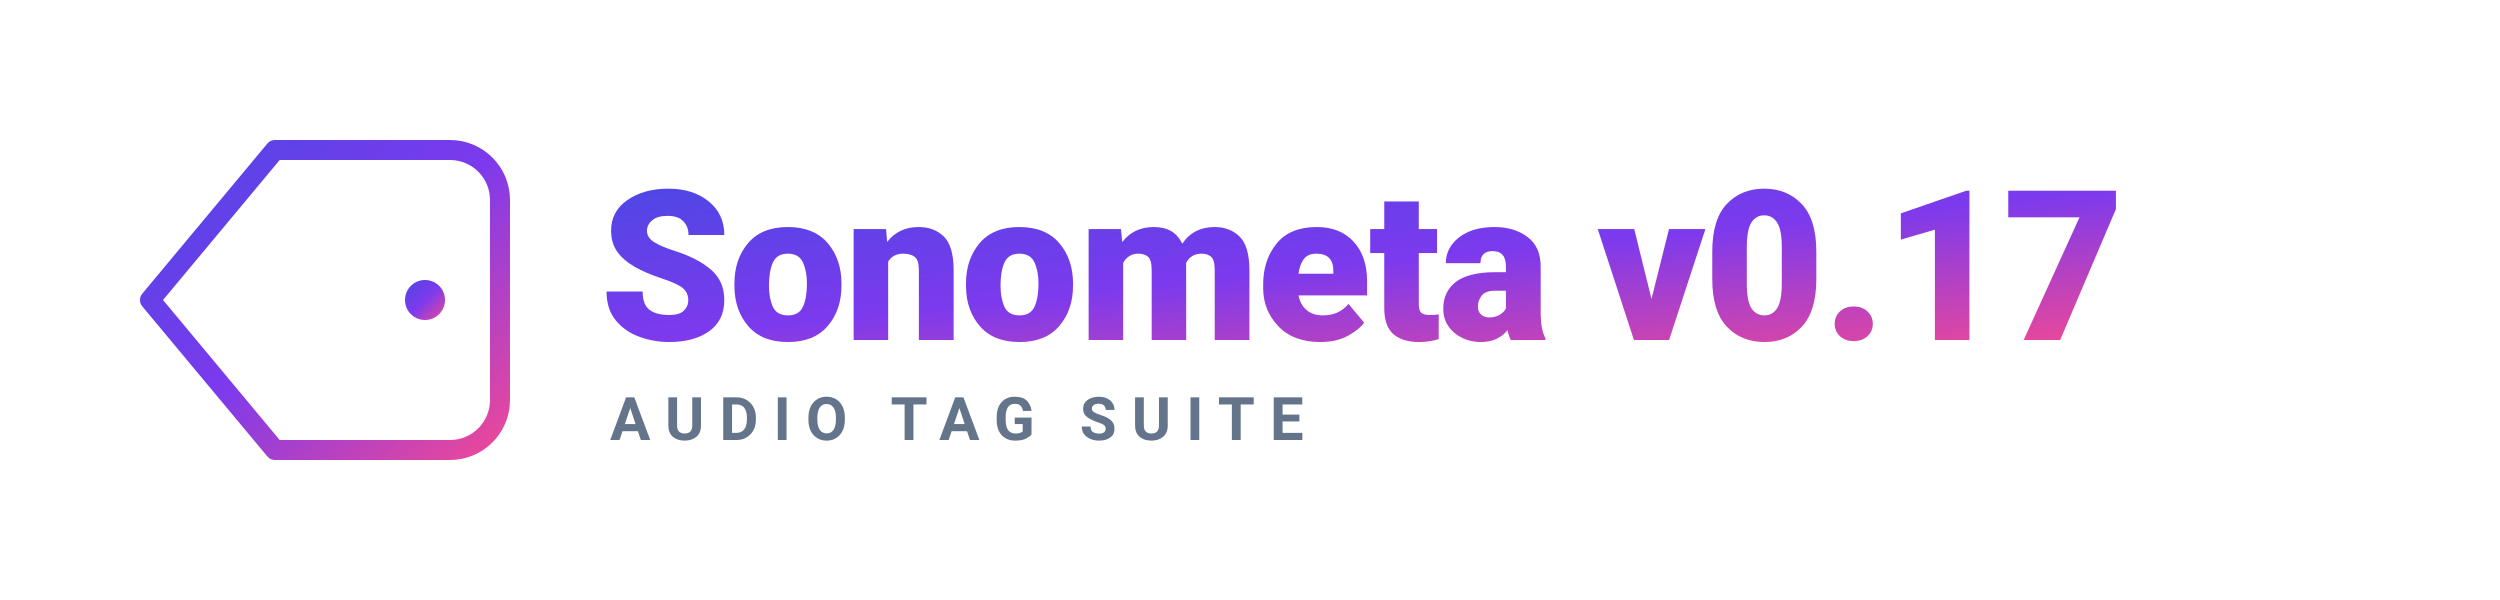
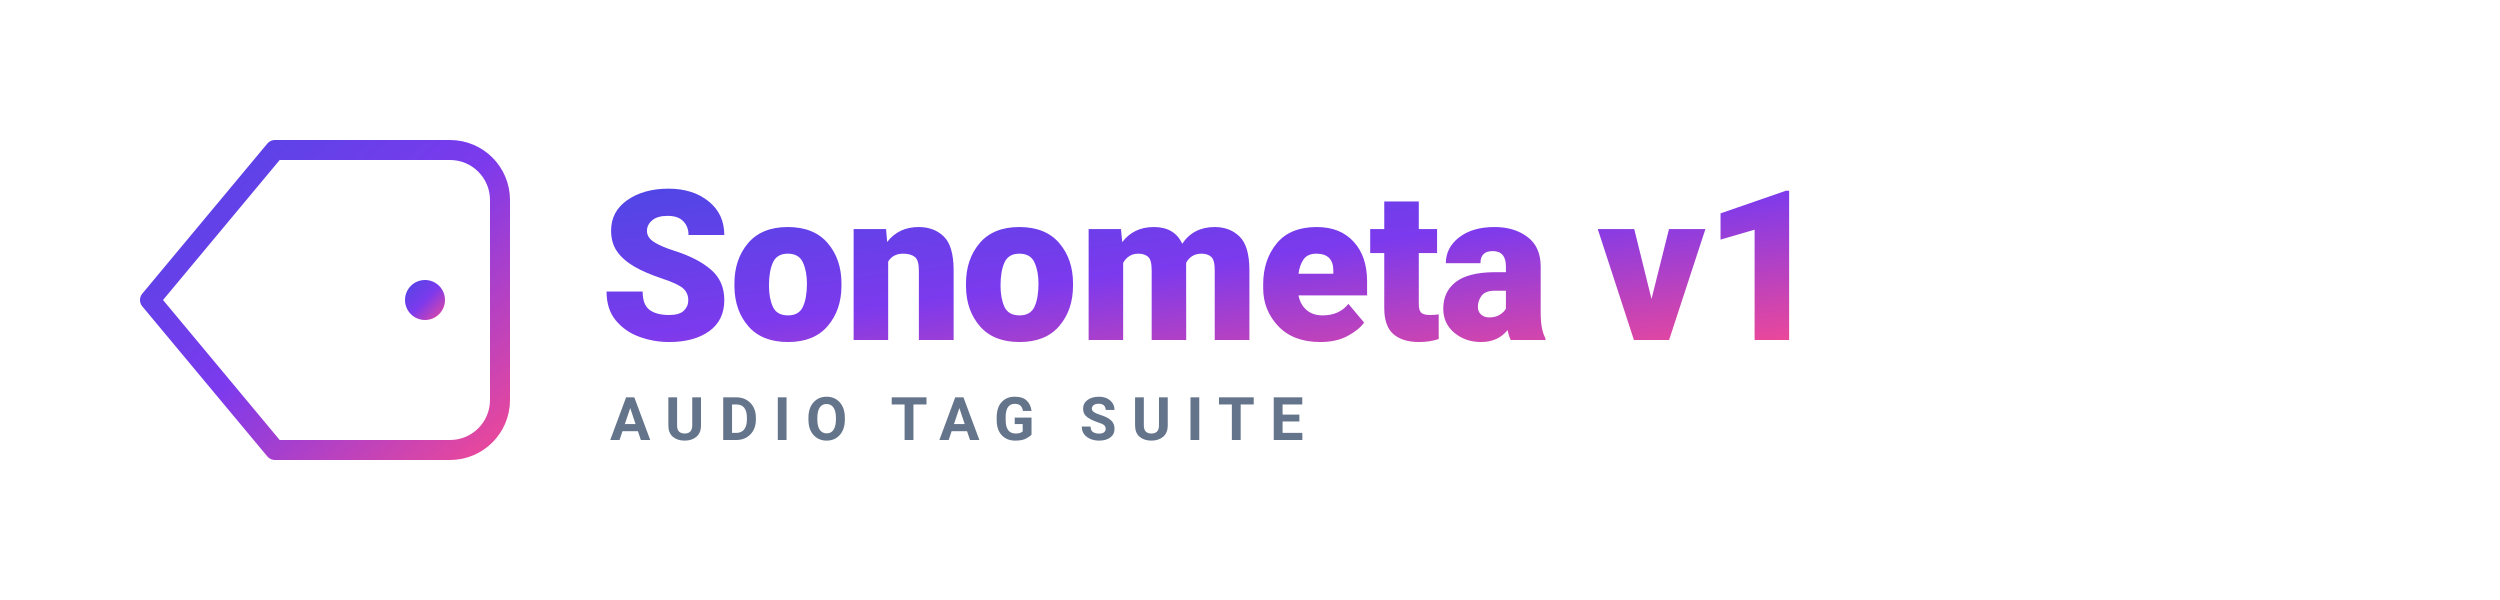
<svg xmlns="http://www.w3.org/2000/svg" viewBox="0 0 500 120" width="100%" height="100%">
  <defs>
    <linearGradient id="sonometaGrad" x1="0%" y1="0%" x2="100%" y2="100%">
      <stop offset="0%" stop-color="#4F46E5" />
      <stop offset="50%" stop-color="#7C3AED" />
      <stop offset="100%" stop-color="#EC4899" />
    </linearGradient>
  </defs>
  <g transform="translate(10, 10)">
    <path d="M 20 50 L 45 20 L 80 20 A 10 10 0 0 1 90 30 L 90 70 A 10 10 0 0 1 80 80 L 45 80 Z" fill="none" stroke="url(#sonometaGrad)" stroke-width="4" stroke-linecap="round" stroke-linejoin="round" />
    <circle cx="75" cy="50" r="4" fill="url(#sonometaGrad)" />
    <line x1="28" y1="42" x2="28" y2="58" stroke="url(#sonometaGrad)" stroke-width="3" stroke-linecap="round" />
    <line x1="36" y1="35" x2="36" y2="65" stroke="url(#sonometaGrad)" stroke-width="3.5" stroke-linecap="round" />
    <line x1="44" y1="28" x2="44" y2="72" stroke="url(#sonometaGrad)" stroke-width="4" stroke-linecap="round" />
    <line x1="52" y1="38" x2="52" y2="62" stroke="url(#sonometaGrad)" stroke-width="3.5" stroke-linecap="round" />
    <line x1="60" y1="44" x2="60" y2="56" stroke="url(#sonometaGrad)" stroke-width="3" stroke-linecap="round" />
  </g>
  <text x="120" y="68" font-family="-apple-system, BlinkMacSystemFont, 'Segoe UI', Roboto, sans-serif" font-size="42" font-weight="800" fill="url(#sonometaGrad)" letter-spacing="-0.5">
-     Sono<tspan fill="url(#sonometaGrad)">meta v0.17</tspan>
+     Sono<tspan fill="url(#sonometaGrad)">meta v1</tspan>
  </text>
  <text x="122" y="88" font-family="-apple-system, BlinkMacSystemFont, 'Segoe UI', Roboto, sans-serif" font-size="12" font-weight="600" fill="#64748B" letter-spacing="3">
    AUDIO TAG SUITE
  </text>
</svg>
